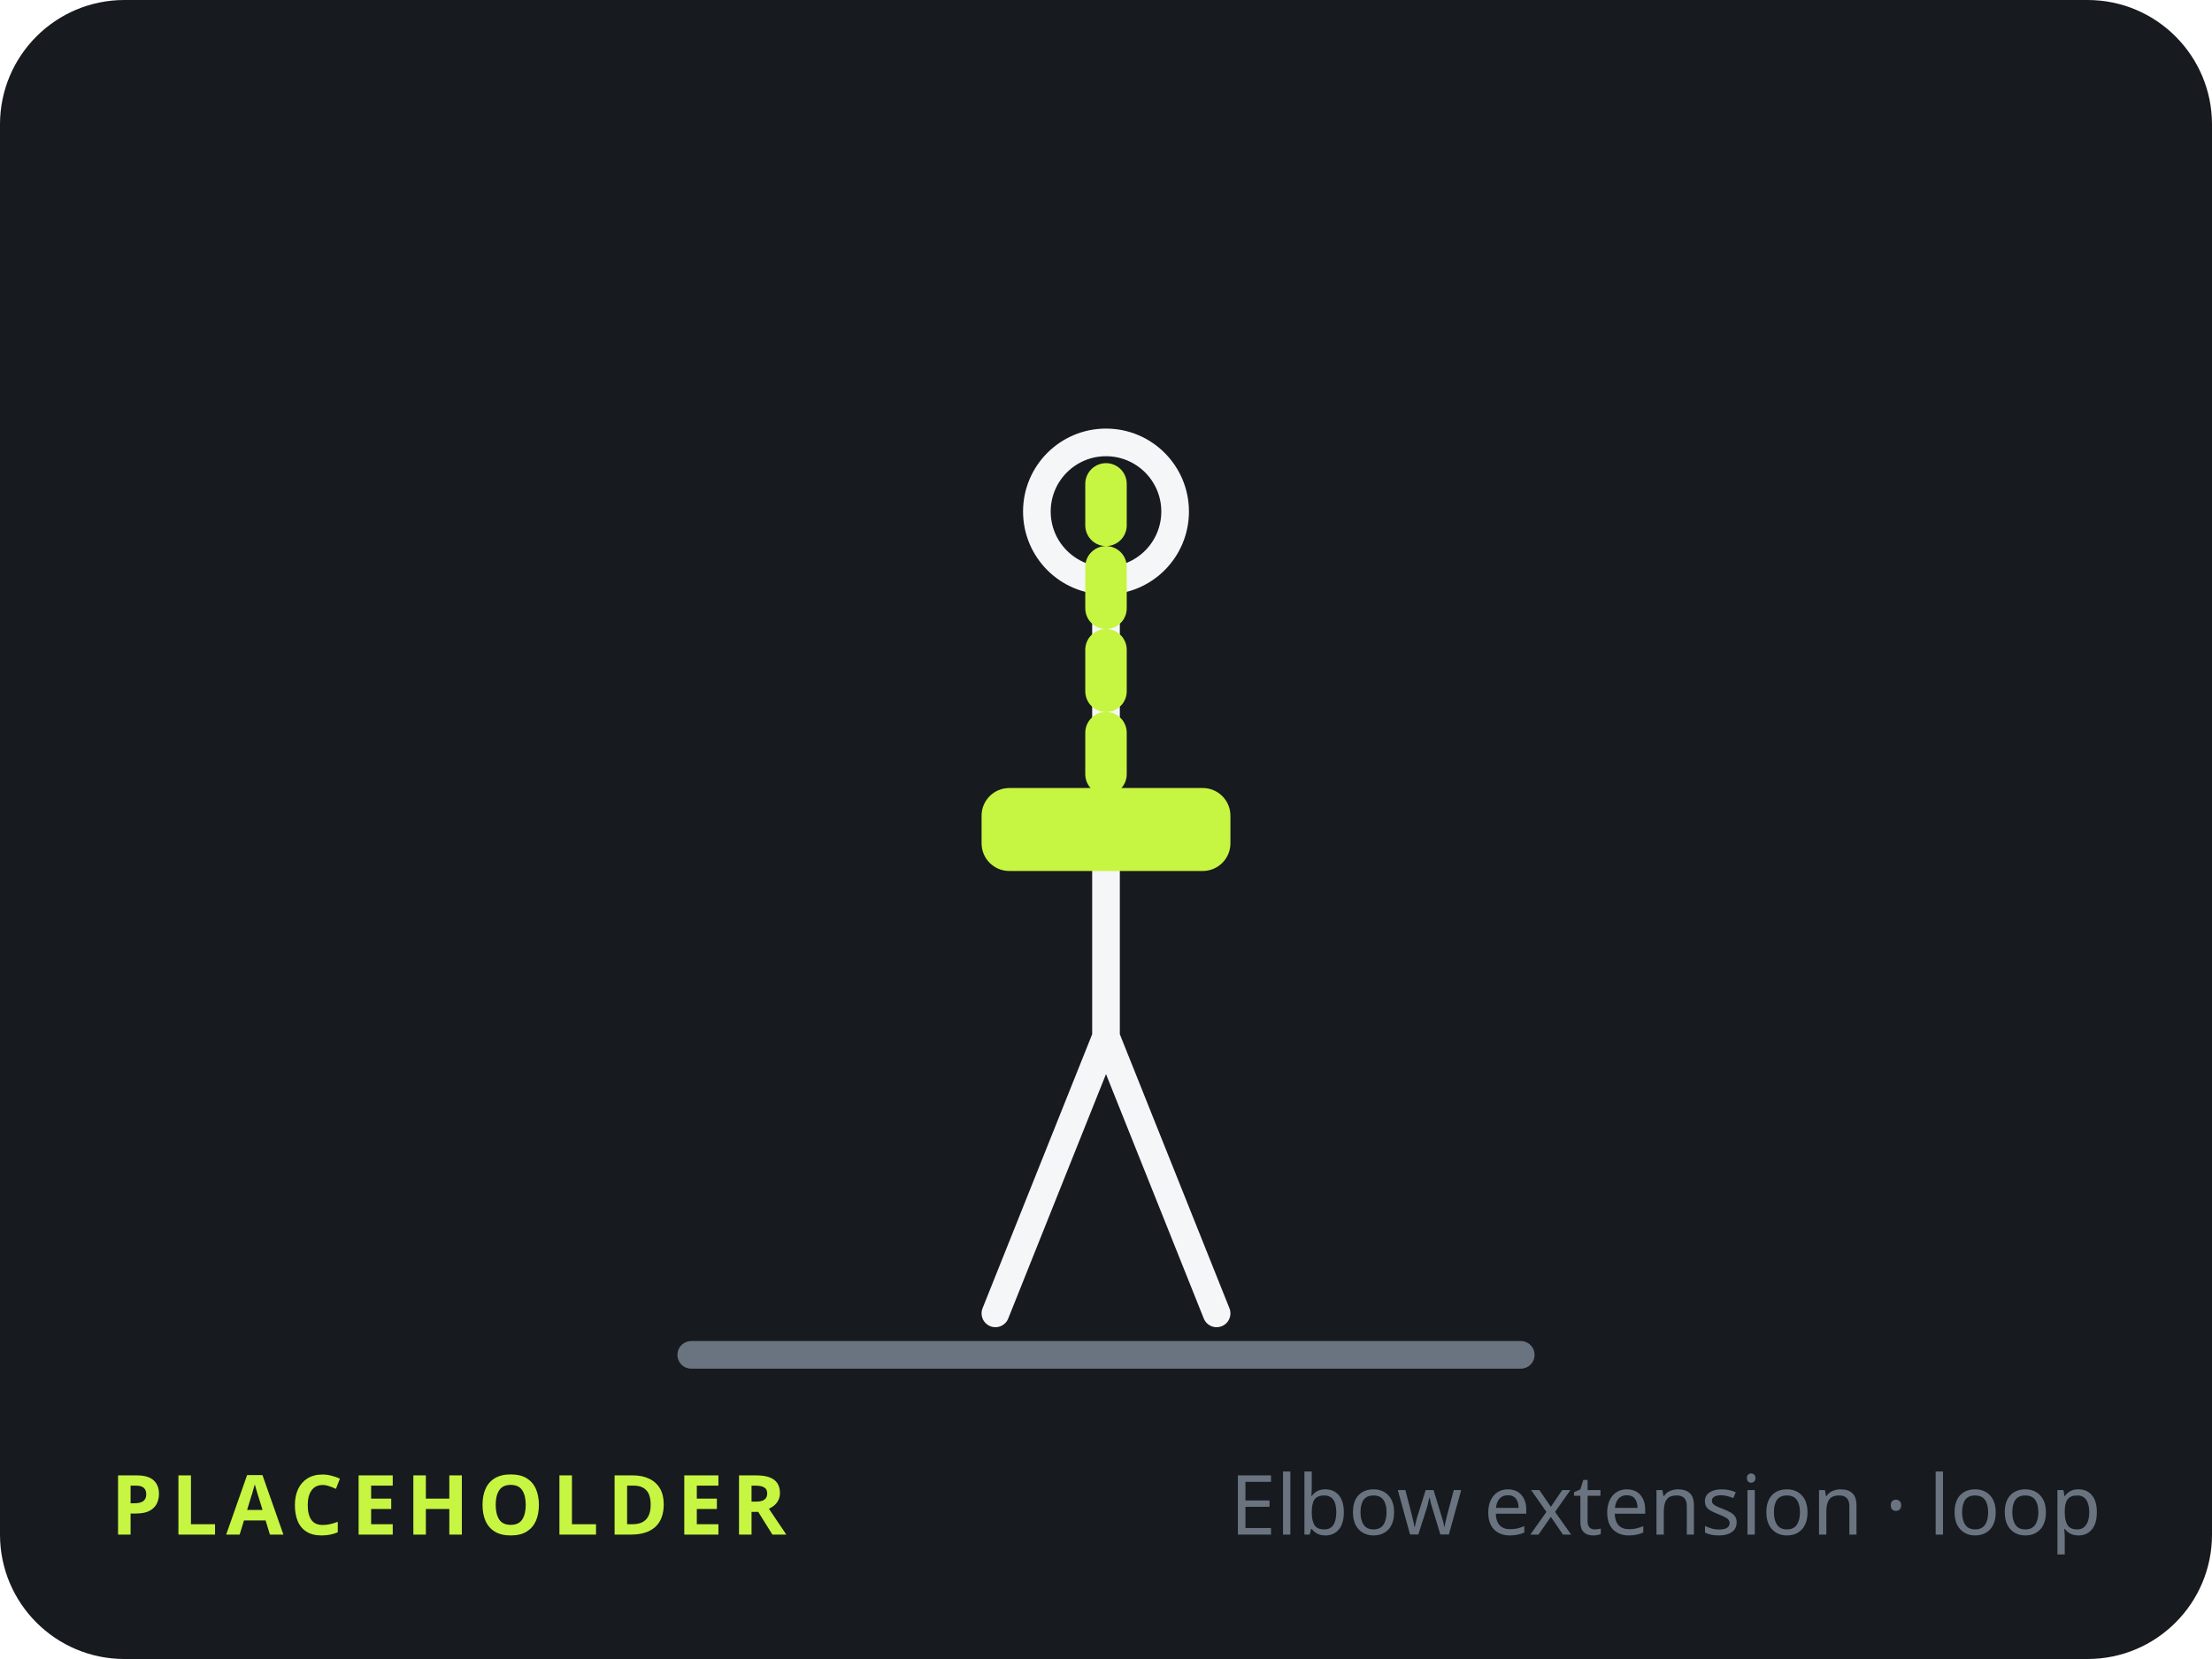
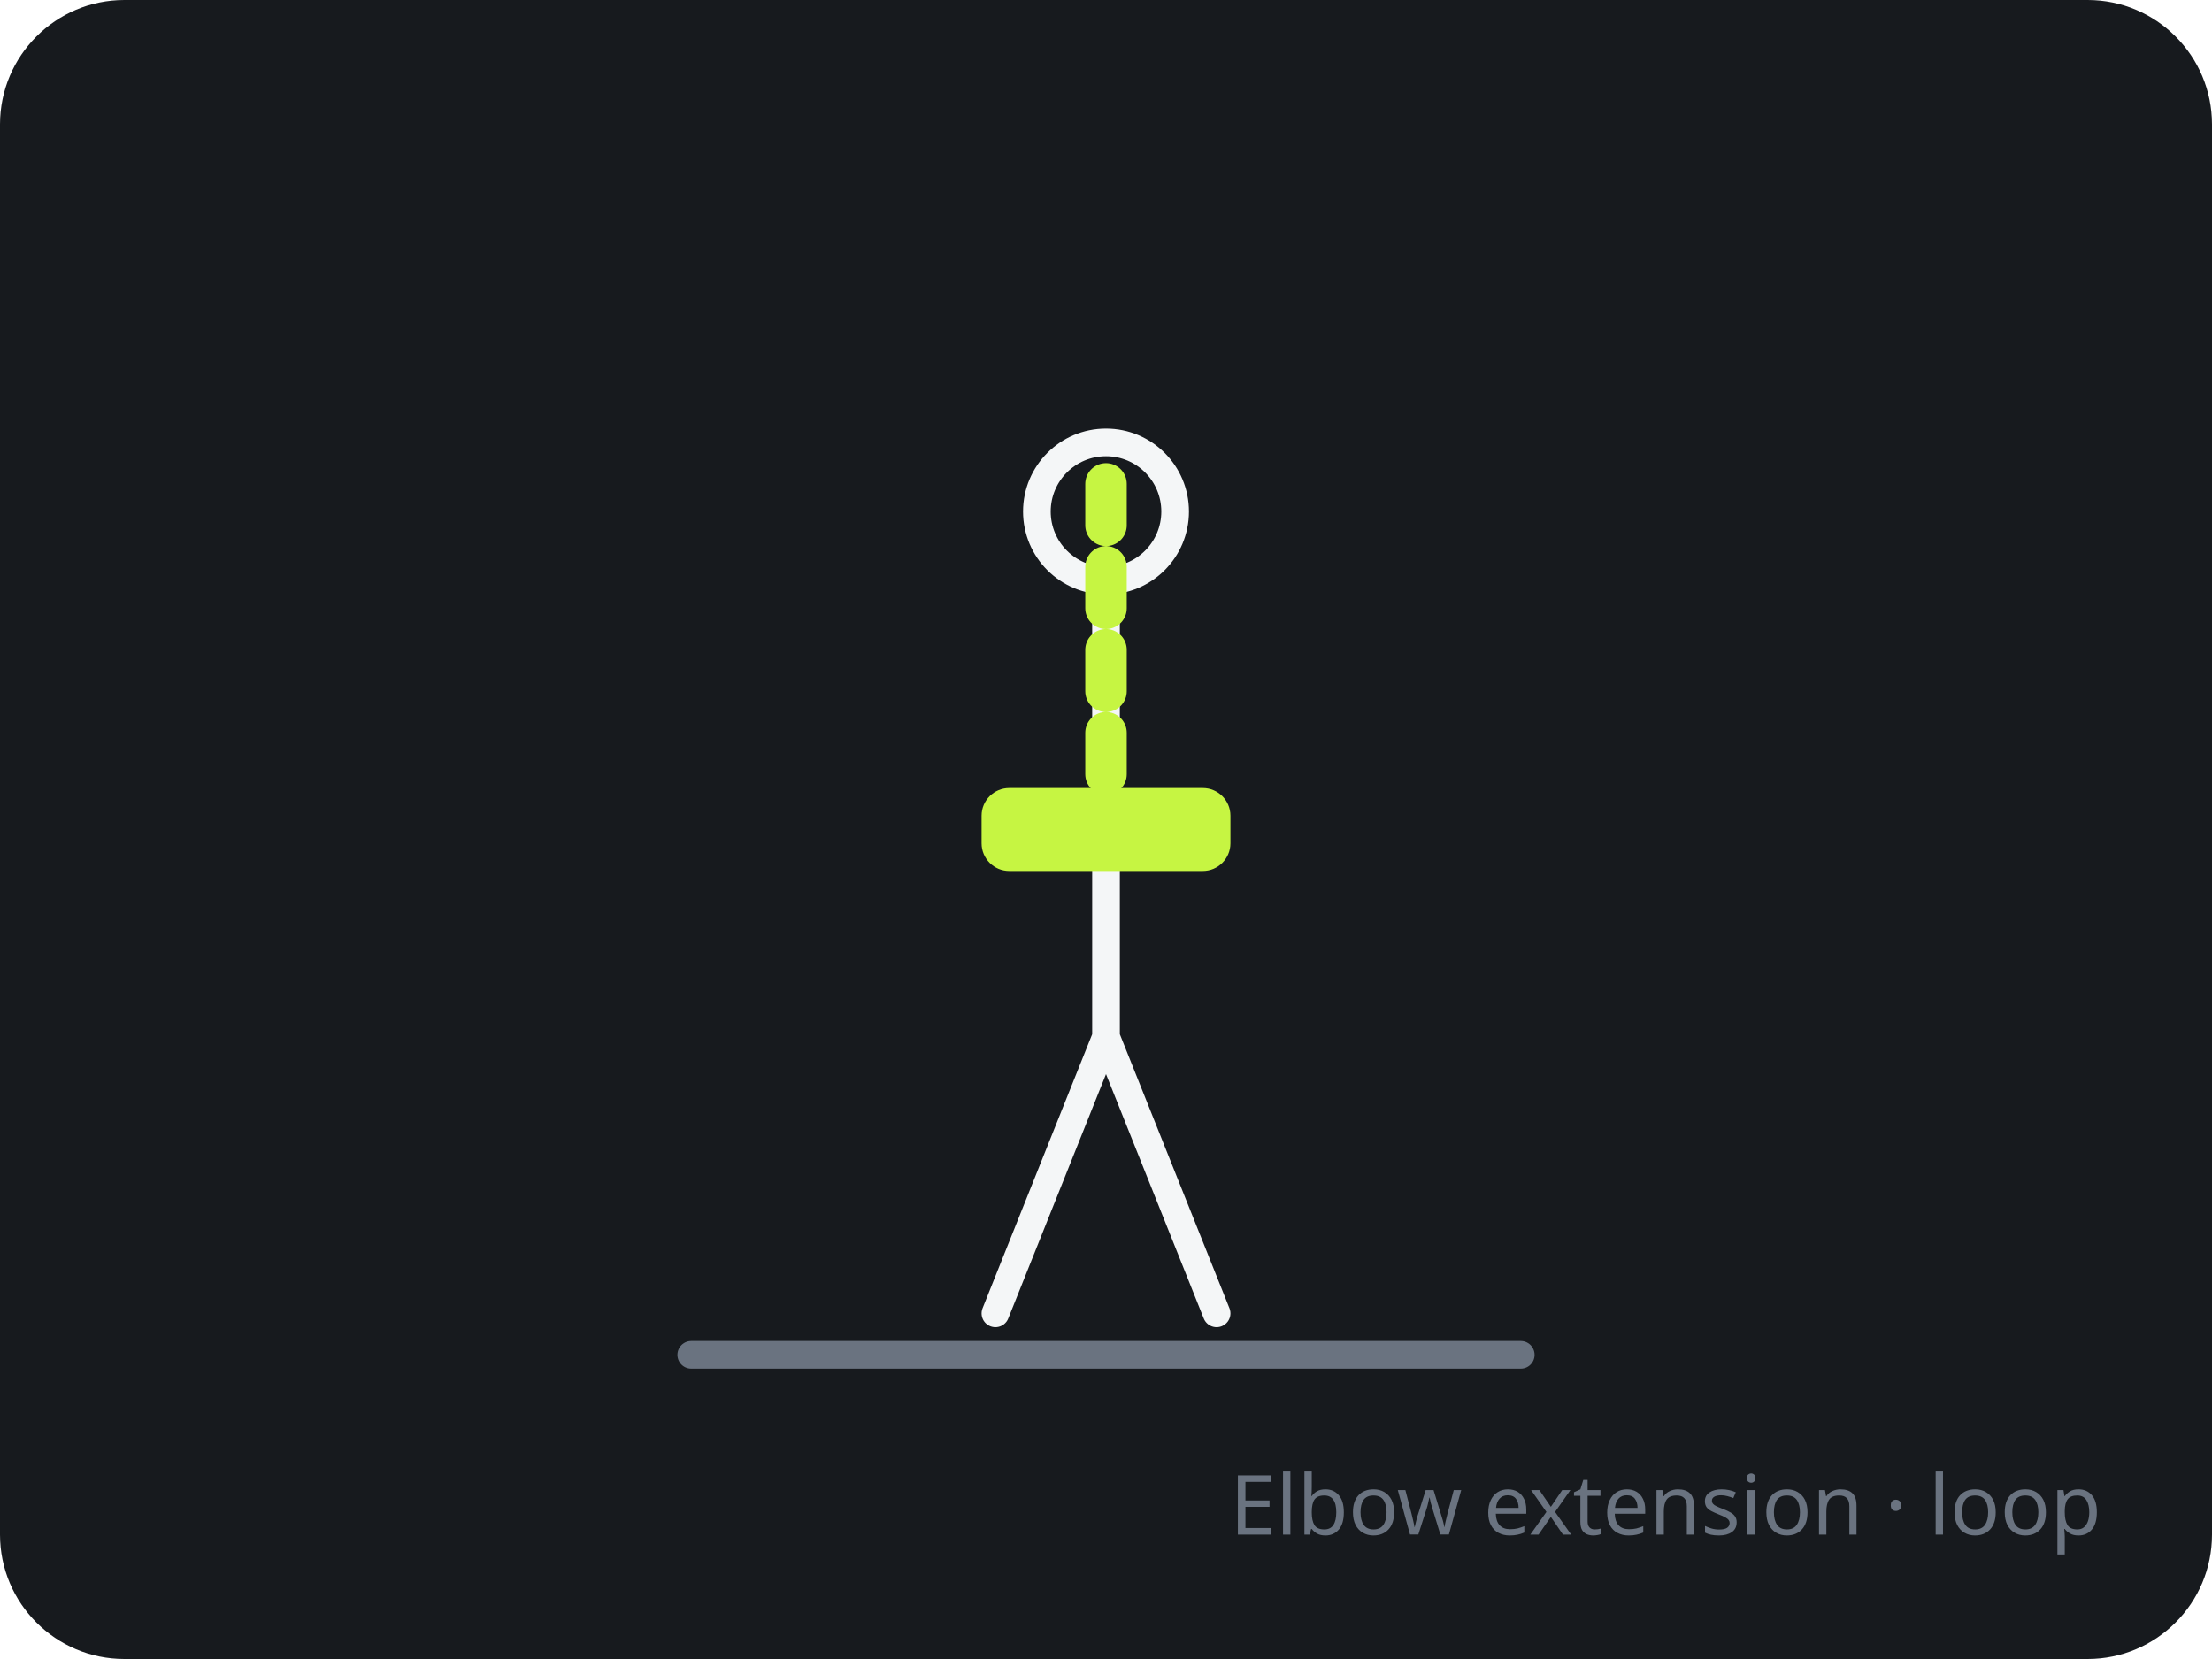
- <svg xmlns="http://www.w3.org/2000/svg" viewBox="0 0 320 240" width="320" height="240" role="img" aria-label="Placeholder demonstration: Elbow extension">
+ <svg xmlns="http://www.w3.org/2000/svg" viewBox="0 0 320 240" width="320" height="240" role="img" aria-label="Diagram: Elbow extension">
  <rect width="320" height="240" rx="18" fill="#171a1e" />
  <circle cx="160" cy="74" r="10" stroke="#f4f6f7" stroke-width="4" stroke-linecap="round" fill="none" />
  <path d="M160 84 V150 M160 150 L144 190 M160 150 L176 190" stroke="#f4f6f7" stroke-width="4" stroke-linecap="round" fill="none" />
  <path d="M100 196 H220" stroke="#6a7380" stroke-width="4" stroke-linecap="round" />
  <g>
    <animateTransform attributeName="transform" type="translate" values="0 0; 0 40; 0 0" keyTimes="0; 0.5; 1" dur="1.8s" calcMode="spline" keySplines="0.4 0 0.6 1; 0.4 0 0.6 1" repeatCount="indefinite" />
    <path d="M160 70 V120" stroke="#c6f542" stroke-width="6" stroke-linecap="round" stroke-dasharray="6 6" />
    <rect x="142" y="114" width="36" height="12" rx="4" fill="#c6f542" />
  </g>
-   <text x="16" y="222" font-family="system-ui, sans-serif" font-size="12" font-weight="700" fill="#c6f542" letter-spacing="1.2">PLACEHOLDER</text>
  <text x="304" y="222" text-anchor="end" font-family="system-ui, sans-serif" font-size="12" fill="#6a7380">Elbow extension · loop</text>
</svg>
